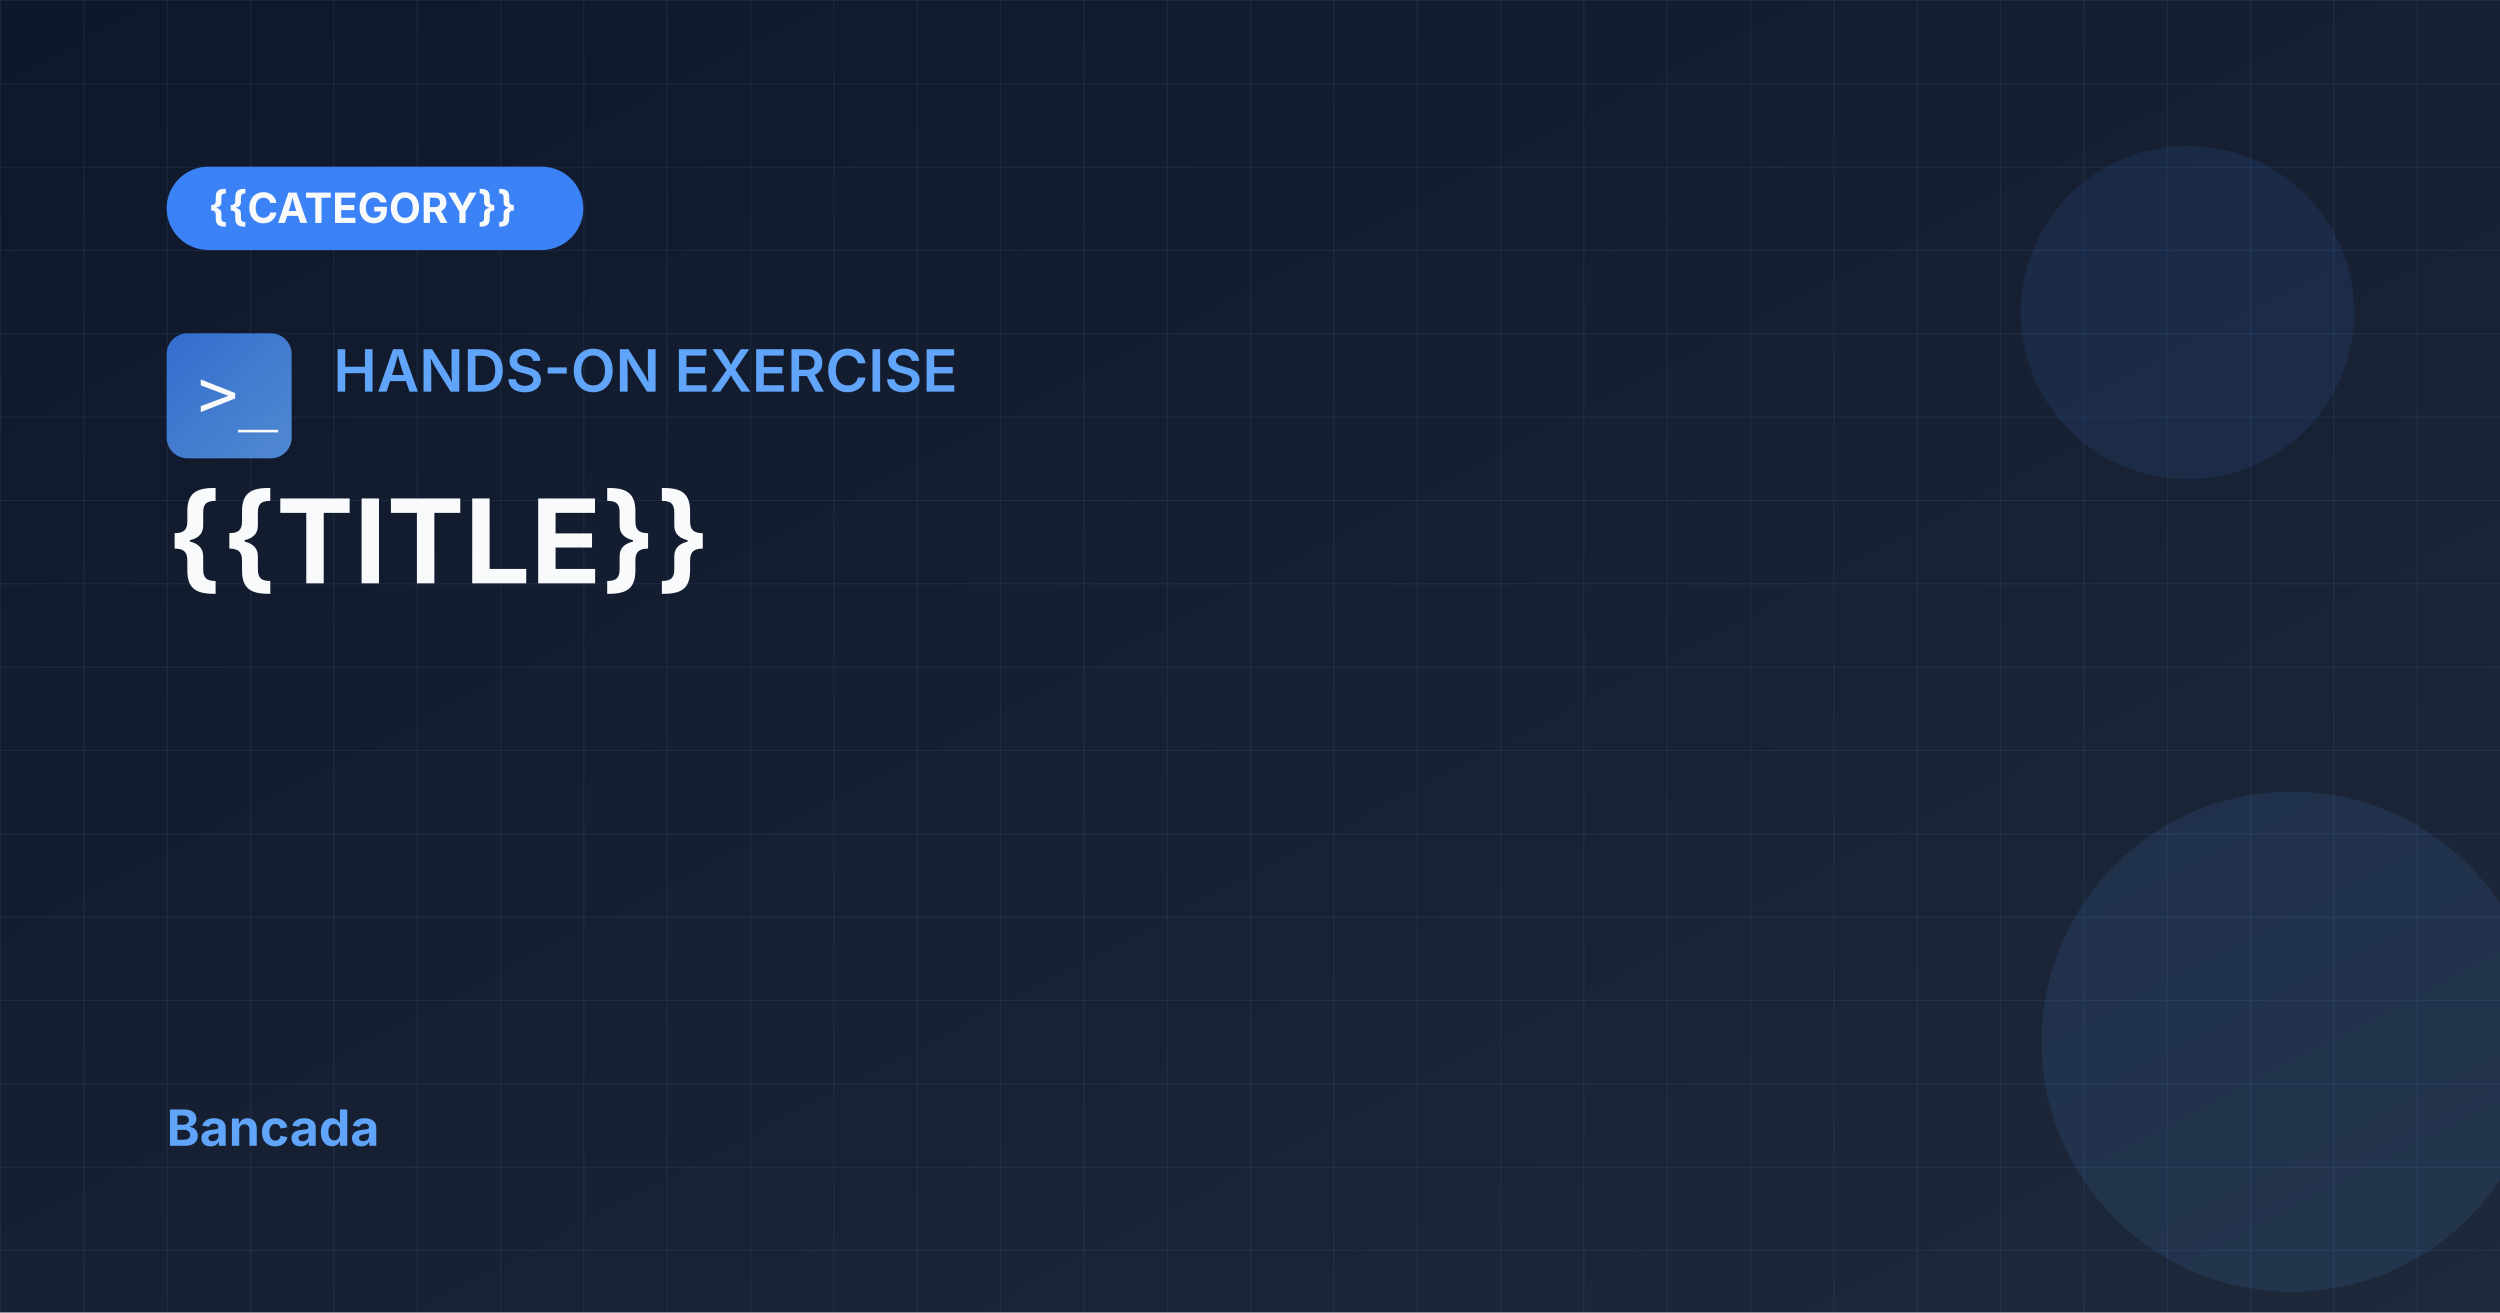
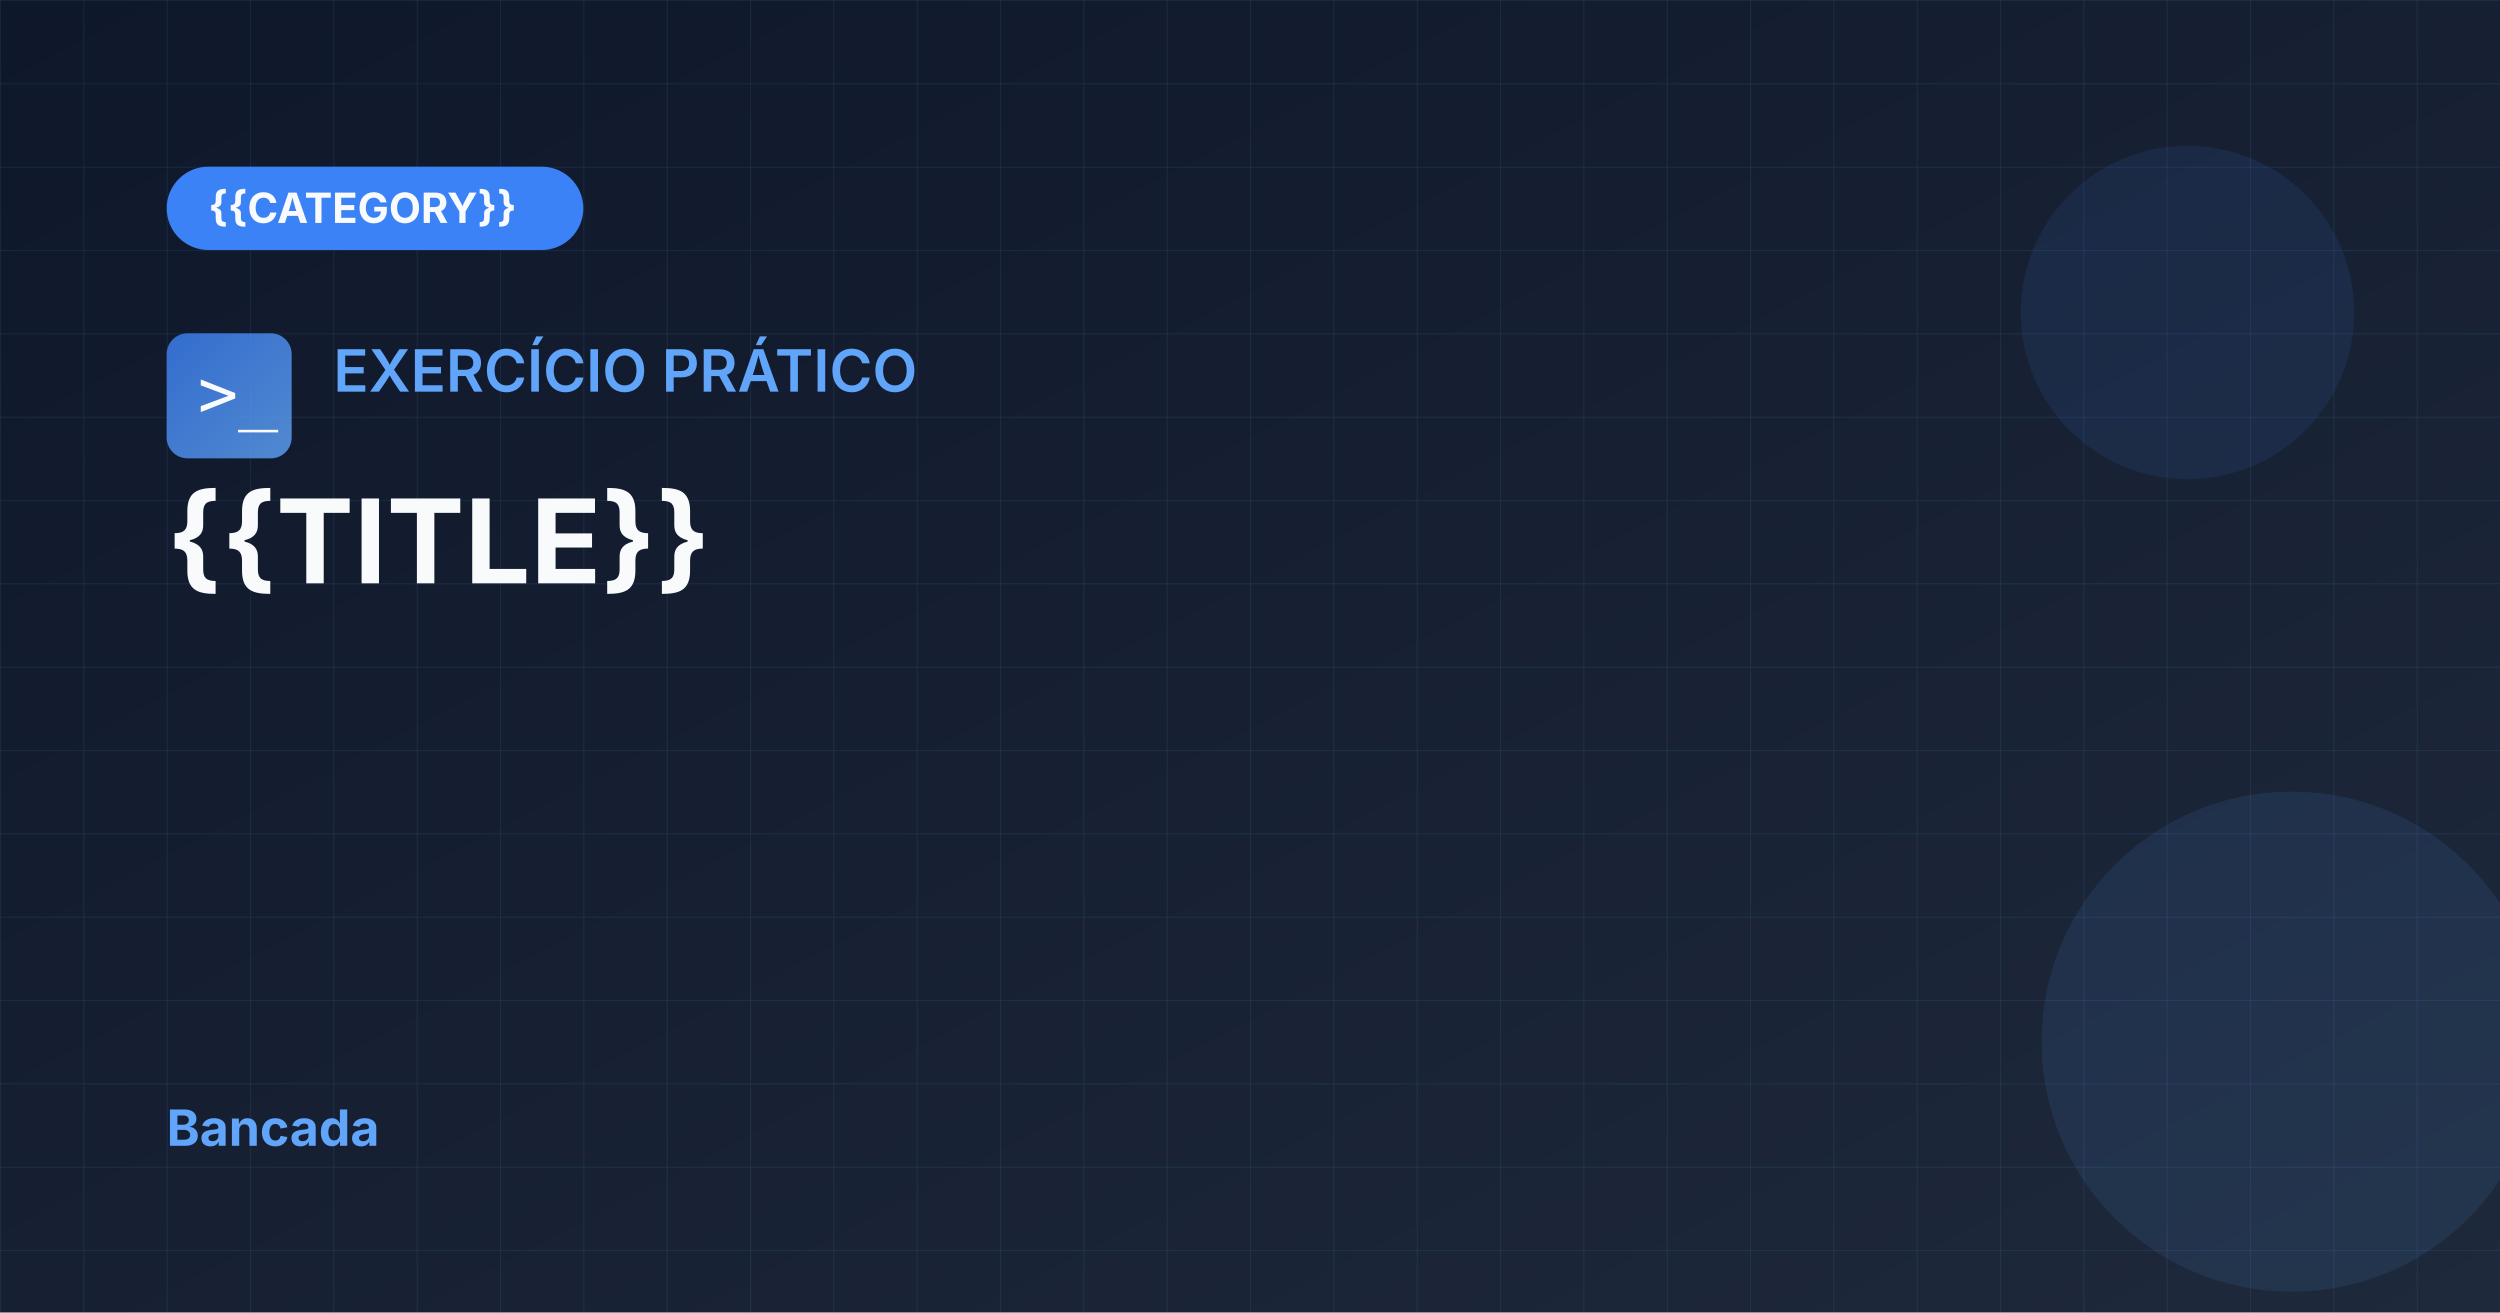
<svg xmlns="http://www.w3.org/2000/svg" width="1200" height="630">
  <defs>
    <linearGradient id="bgGradient" x1="0%" y1="0%" x2="100%" y2="100%">
      <stop offset="0%" style="stop-color:#0f172a;stop-opacity:1" />
      <stop offset="100%" style="stop-color:#1e293b;stop-opacity:1" />
    </linearGradient>
    <pattern id="grid" x="0" y="0" width="40" height="40" patternUnits="userSpaceOnUse">
      <line x1="0" y1="0" x2="0" y2="40" stroke="#60a5fa" stroke-width="1" opacity="0.1" />
      <line x1="0" y1="0" x2="40" y2="0" stroke="#60a5fa" stroke-width="1" opacity="0.1" />
    </pattern>
    <linearGradient id="iconGradient" x1="0%" y1="0%" x2="100%" y2="100%">
      <stop offset="0%" style="stop-color:#3b82f6;stop-opacity:1" />
      <stop offset="100%" style="stop-color:#60a5fa;stop-opacity:1" />
    </linearGradient>
  </defs>
  <rect width="1200" height="630" fill="url(#bgGradient)" />
  <rect width="1200" height="630" fill="url(#grid)" />
  <rect x="80" y="80" width="200" height="40" rx="20" fill="#3b82f6" />
  <text x="100" y="107" font-family="system-ui, -apple-system, sans-serif" font-size="20" font-weight="bold" fill="#f8fafc">{{CATEGORY}}</text>
  <rect x="80" y="160" width="60" height="60" rx="10" fill="url(#iconGradient)" opacity="0.8" />
  <text x="95" y="200" font-family="monospace" font-size="32" fill="#f8fafc">&gt;_</text>
-   <text x="160" y="188" font-family="system-ui, -apple-system, sans-serif" font-size="28" font-weight="600" fill="#60a5fa">HANDS-ON EXERCISE</text>
+   <text x="160" y="188" font-family="system-ui, -apple-system, sans-serif" font-size="28" font-weight="600" fill="#60a5fa">EXERCÍCIO PRÁTICO</text>
  <text x="80" y="280" font-family="system-ui, -apple-system, sans-serif" font-size="56" font-weight="bold" fill="#f8fafc">{{TITLE}}</text>
  <circle cx="1050" cy="150" r="80" fill="#3b82f6" opacity="0.1" />
  <circle cx="1100" cy="500" r="120" fill="#60a5fa" opacity="0.1" />
  <text x="80" y="550" font-family="system-ui, -apple-system, sans-serif" font-size="24" font-weight="bold" fill="#60a5fa">Bancada</text>
</svg>
